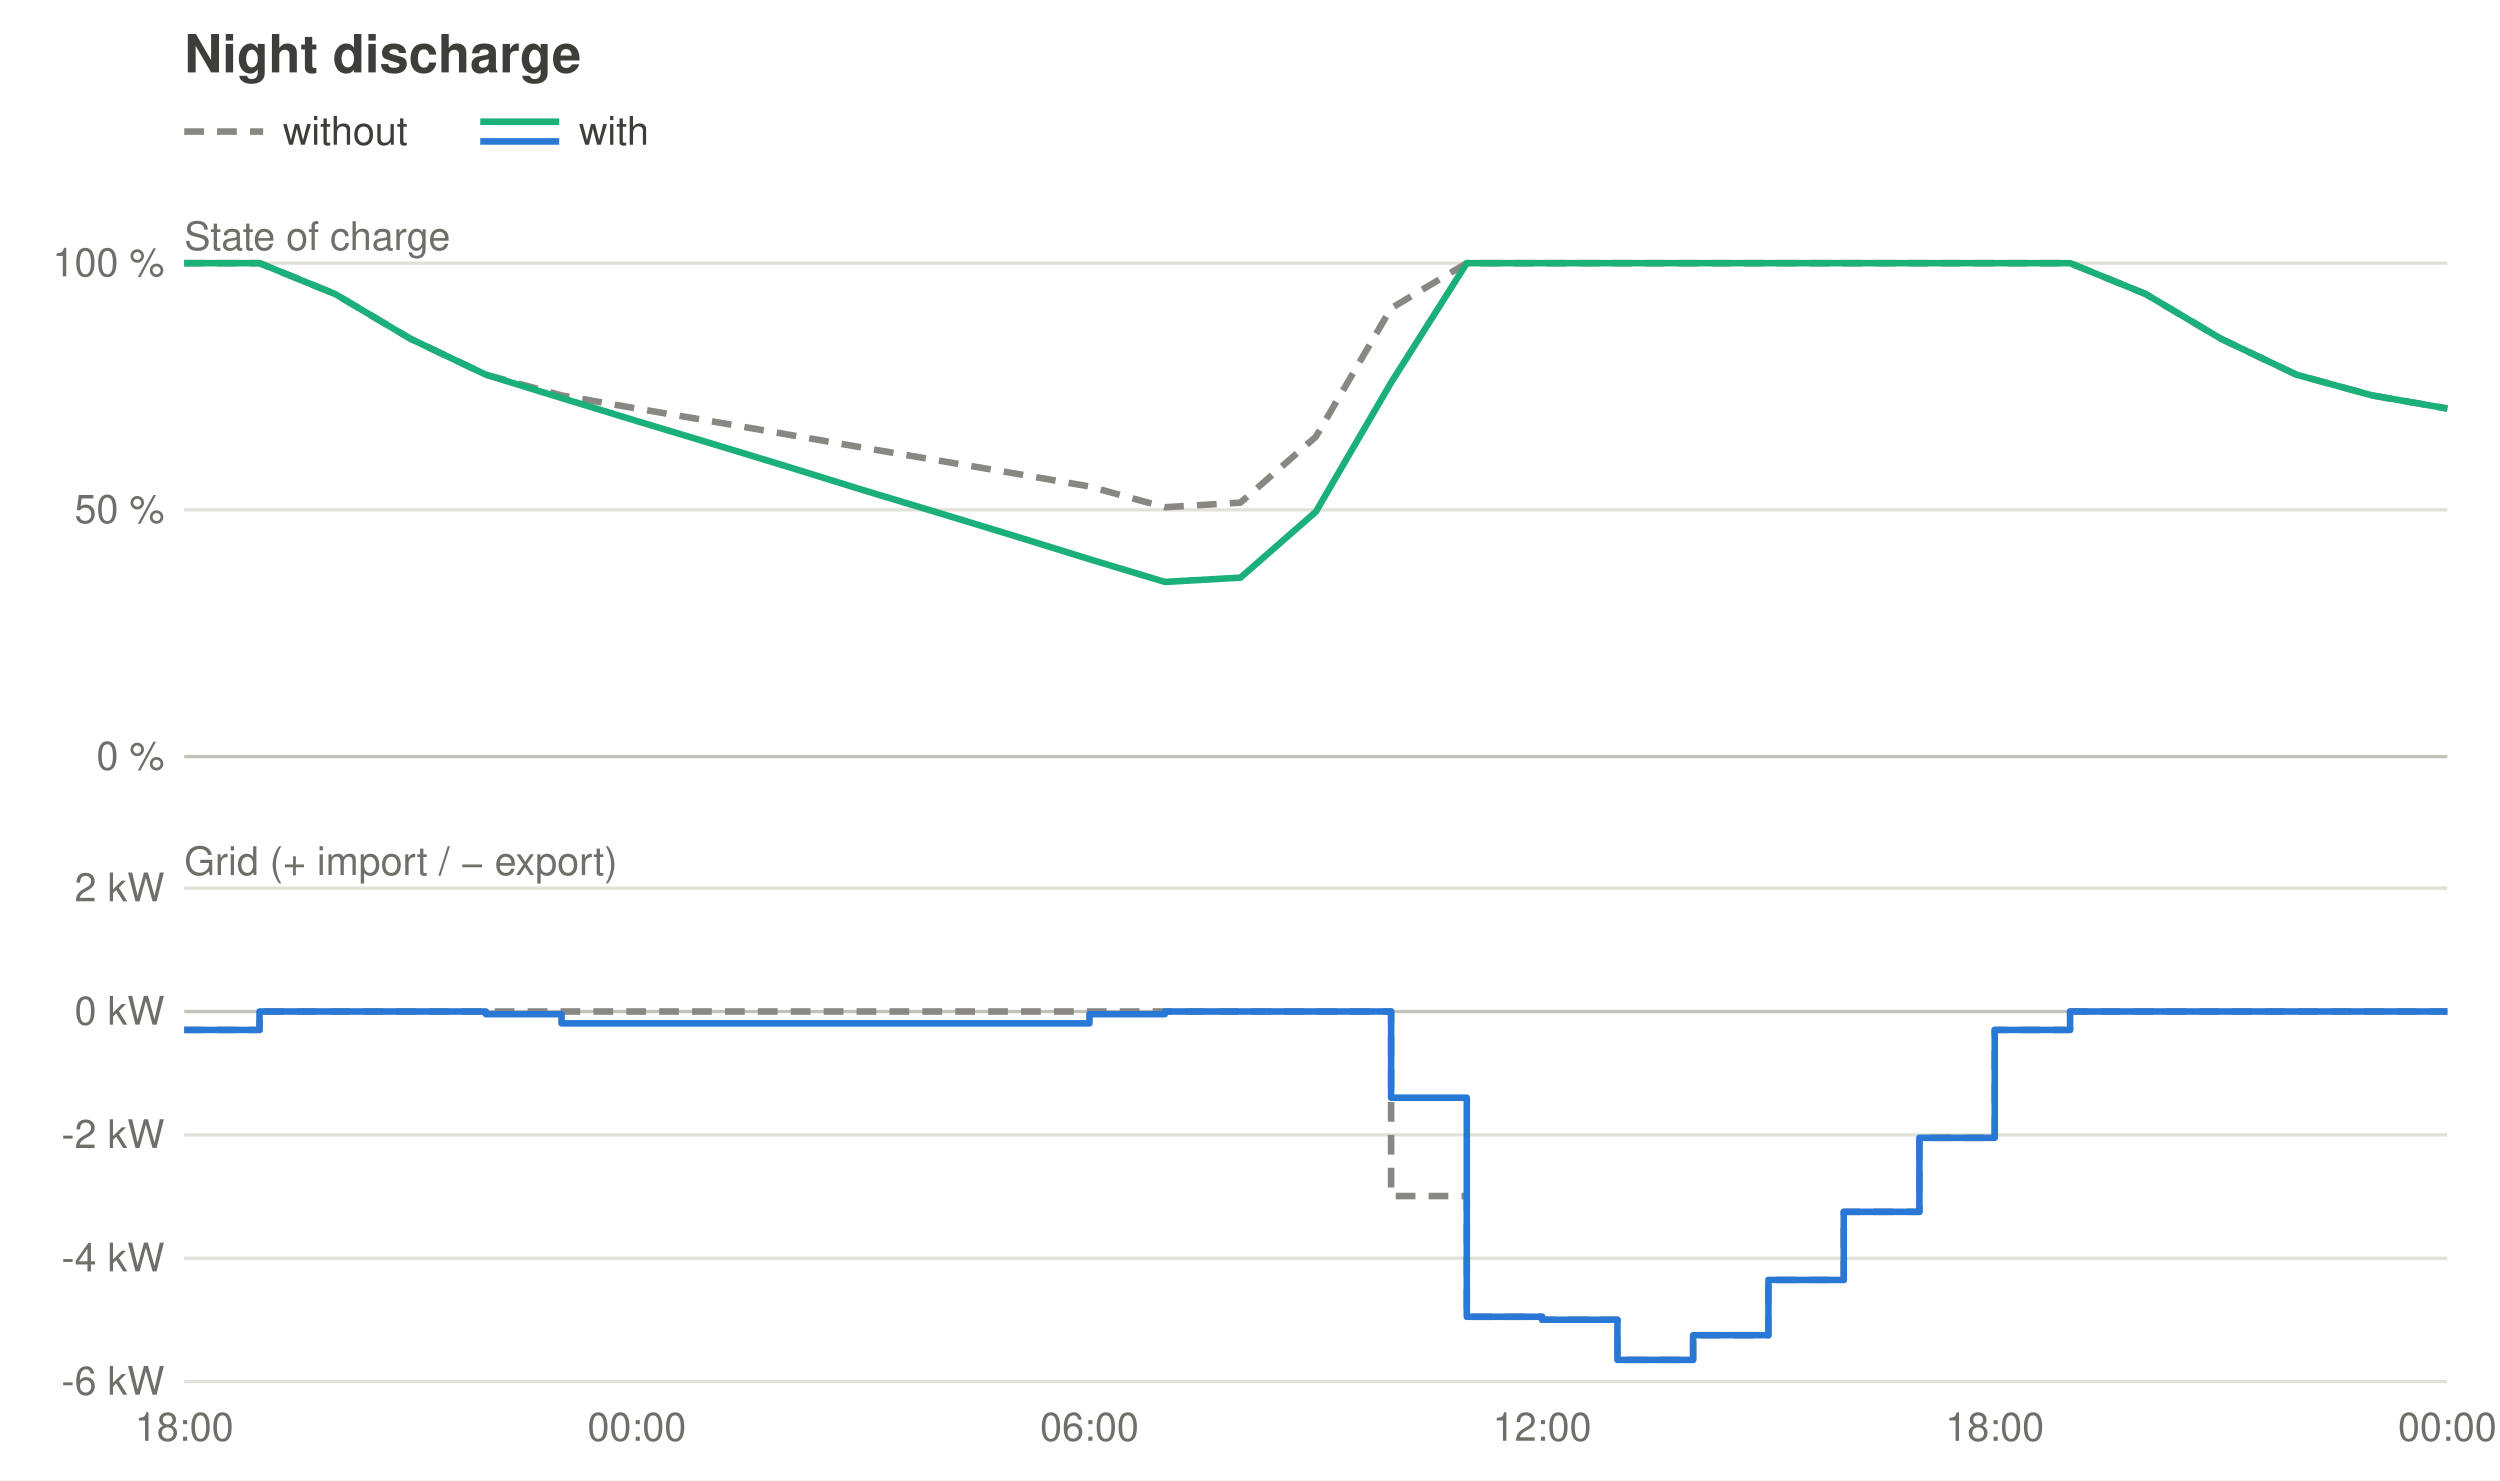
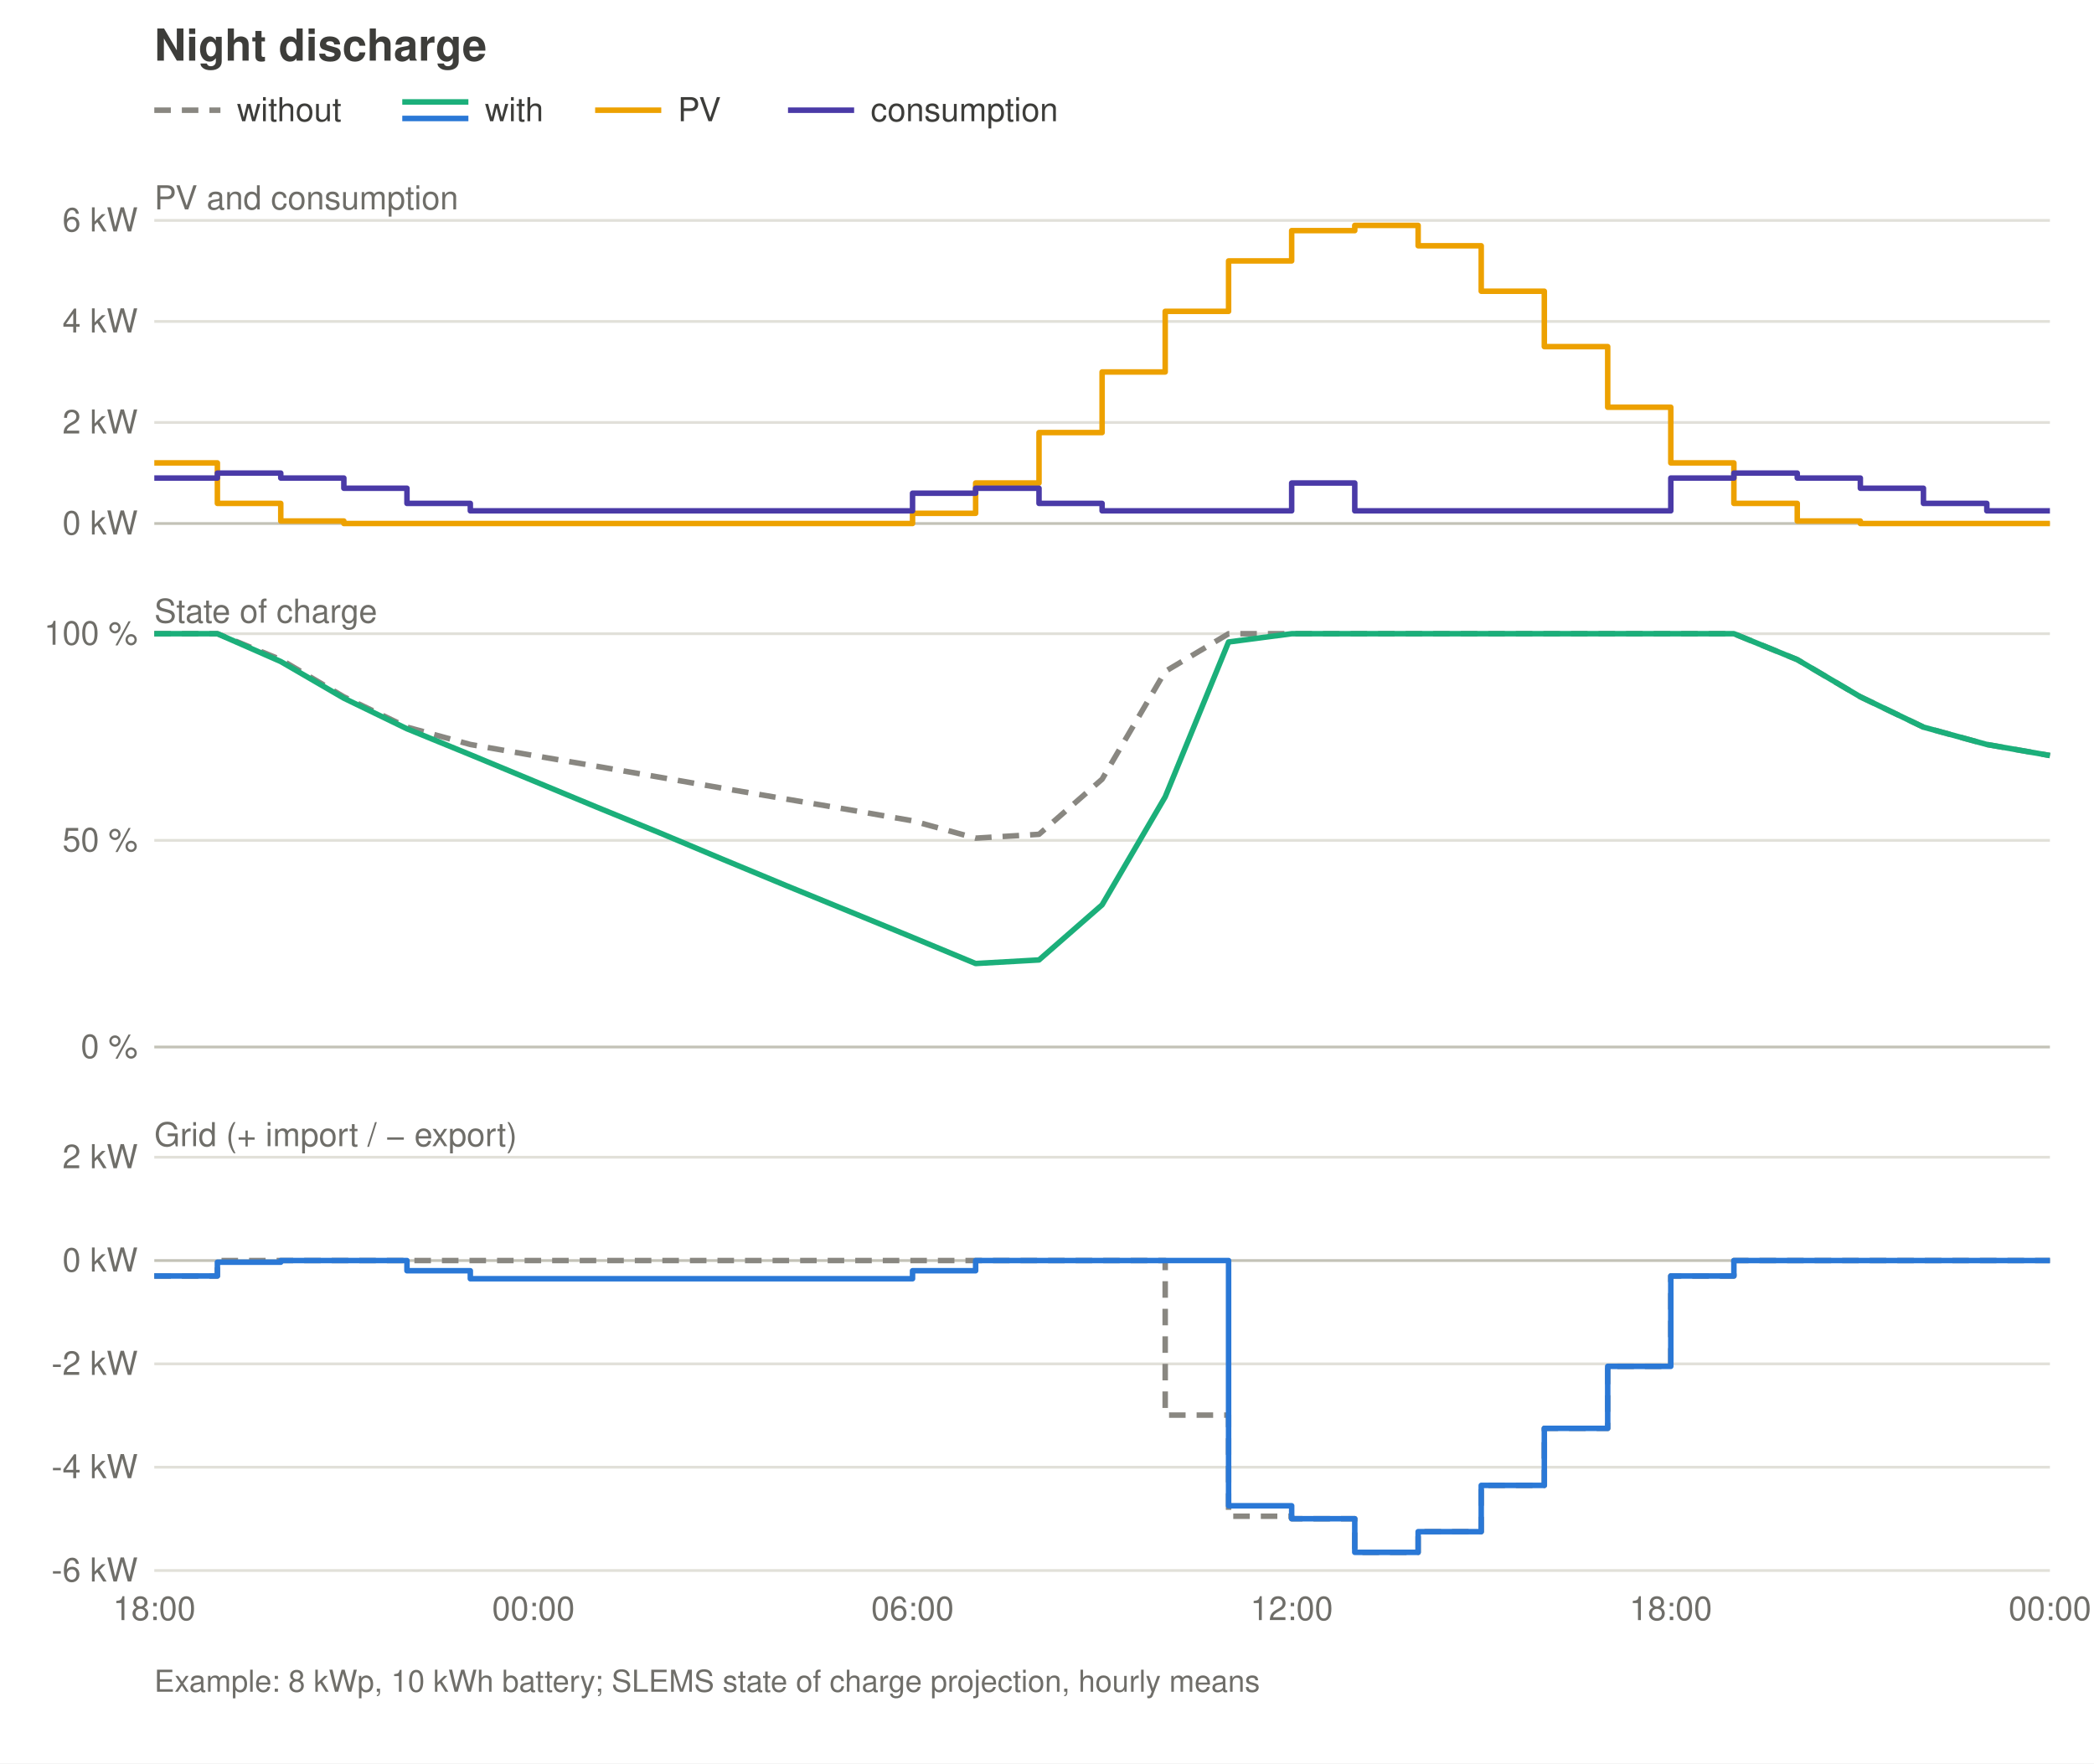
- <svg xmlns="http://www.w3.org/2000/svg" viewBox="0 0 760 450" width="760" height="450" font-family="Helvetica, Arial, sans-serif" font-size="12">
-   <rect width="760" height="450" fill="#ffffff" />
+ <svg xmlns="http://www.w3.org/2000/svg" viewBox="0 0 760 640" width="760" height="640" font-family="Helvetica, Arial, sans-serif" font-size="12">
+   <rect width="760" height="640" fill="#ffffff" />
  <text x="56" y="22" font-size="16" font-weight="bold" fill="#3d3d3a">Night discharge</text>
  <polyline points="56.0,40.0 80.0,40.0" fill="none" stroke="#898781" stroke-width="2" stroke-linejoin="round" stroke-dasharray="6 4" />
  <text x="86" y="44" fill="#3d3d3a">without</text>
  <polyline points="146.0,37.0 170.0,37.0" fill="none" stroke="#1baf7a" stroke-width="2" stroke-linejoin="round" />
  <polyline points="146.0,43.0 170.0,43.0" fill="none" stroke="#2a78d6" stroke-width="2" stroke-linejoin="round" />
  <text x="176" y="44" fill="#3d3d3a">with</text>
-   <text x="56" y="76" fill="#6f6e69">State of charge</text>
-   <line x1="56" x2="744" y1="230.0" y2="230.0" stroke="#c3c2b7" />
-   <text x="50" y="234.0" text-anchor="end" fill="#6f6e69">0 %</text>
-   <line x1="56" x2="744" y1="155.0" y2="155.0" stroke="#e1e0d9" />
-   <text x="50" y="159.0" text-anchor="end" fill="#6f6e69">50 %</text>
+   <polyline points="216.0,40.0 240.0,40.0" fill="none" stroke="#eda100" stroke-width="2" stroke-linejoin="round" />
+   <text x="246" y="44" fill="#3d3d3a">PV</text>
+   <polyline points="286.0,40.0 310.0,40.0" fill="none" stroke="#4a3aa7" stroke-width="2" stroke-linejoin="round" />
+   <text x="316" y="44" fill="#3d3d3a">consumption</text>
+   <text x="56" y="76" fill="#6f6e69">PV and consumption</text>
+   <line x1="56" x2="744" y1="190.0" y2="190.0" stroke="#c3c2b7" />
+   <text x="50" y="194.0" text-anchor="end" fill="#6f6e69">0 kW</text>
+   <line x1="56" x2="744" y1="153.333" y2="153.333" stroke="#e1e0d9" />
+   <text x="50" y="157.333" text-anchor="end" fill="#6f6e69">2 kW</text>
+   <line x1="56" x2="744" y1="116.667" y2="116.667" stroke="#e1e0d9" />
+   <text x="50" y="120.667" text-anchor="end" fill="#6f6e69">4 kW</text>
  <line x1="56" x2="744" y1="80.0" y2="80.0" stroke="#e1e0d9" />
-   <text x="50" y="84.0" text-anchor="end" fill="#6f6e69">100 %</text>
-   <polyline points="56.0,80.0 78.9,80.0 101.9,89.4 124.8,103.0 147.7,113.9 170.7,120.2 193.6,124.2 216.5,128.1 239.5,132.1 262.4,136.1 285.3,140.0 308.3,143.9 331.2,147.9 354.1,154.2 377.1,152.8 400.0,132.8 422.9,93.7 445.9,80.0 468.8,80.0 491.7,80.0 514.7,80.0 537.6,80.0 560.5,80.0 583.5,80.0 606.4,80.0 629.3,80.0 652.3,89.4 675.2,103.0 698.1,113.9 721.1,120.2 744.0,124.2" fill="none" stroke="#898781" stroke-width="2" stroke-linejoin="round" stroke-dasharray="6 4" />
-   <polyline points="56.0,80.0 78.9,80.0 101.9,89.4 124.8,103.0 147.7,113.9 170.7,121.0 193.6,128.0 216.5,134.9 239.5,141.9 262.4,149.0 285.3,155.9 308.3,162.9 331.2,170.0 354.1,176.9 377.1,175.6 400.0,155.6 422.9,116.3 445.9,80.0 468.8,80.0 491.7,80.0 514.7,80.0 537.6,80.0 560.5,80.0 583.5,80.0 606.4,80.0 629.3,80.0 652.3,89.4 675.2,103.0 698.1,113.9 721.1,120.2 744.0,124.2" fill="none" stroke="#1baf7a" stroke-width="2" stroke-linejoin="round" />
-   <text x="56" y="266" fill="#6f6e69">Grid (+ import / − export)</text>
+   <text x="50" y="84.0" text-anchor="end" fill="#6f6e69">6 kW</text>
+   <polyline points="56.0,168.0 78.9,168.0 78.9,182.7 101.9,182.7 101.9,189.1 124.8,189.1 124.8,190.0 147.7,190.0 147.7,190.0 170.7,190.0 170.7,190.0 193.6,190.0 193.6,190.0 216.5,190.0 216.5,190.0 239.5,190.0 239.5,190.0 262.4,190.0 262.4,190.0 285.3,190.0 285.3,190.0 308.3,190.0 308.3,190.0 331.2,190.0 331.2,186.3 354.1,186.3 354.1,175.3 377.1,175.3 377.1,157.0 400.0,157.0 400.0,135.0 422.9,135.0 422.9,113.0 445.9,113.0 445.9,94.7 468.8,94.7 468.8,83.7 491.7,83.7 491.7,81.8 514.7,81.8 514.7,89.2 537.6,89.2 537.6,105.7 560.5,105.7 560.5,125.8 583.5,125.8 583.5,147.8 606.4,147.8 606.4,168.0 629.3,168.0 629.3,182.7 652.3,182.7 652.3,189.1 675.2,189.1 675.2,190.0 698.1,190.0 698.1,190.0 721.1,190.0 721.1,190.0 744.0,190.0" fill="none" stroke="#eda100" stroke-width="2" stroke-linejoin="round" />
+   <polyline points="56.0,173.5 78.9,173.5 78.9,171.7 101.9,171.7 101.9,173.5 124.8,173.5 124.8,177.2 147.7,177.2 147.7,182.7 170.7,182.7 170.7,185.4 193.6,185.4 193.6,185.4 216.5,185.4 216.5,185.4 239.5,185.4 239.5,185.4 262.4,185.4 262.4,185.4 285.3,185.4 285.3,185.4 308.3,185.4 308.3,185.4 331.2,185.4 331.2,179.0 354.1,179.0 354.1,177.2 377.1,177.2 377.1,182.7 400.0,182.7 400.0,185.4 422.9,185.4 422.9,185.4 445.9,185.4 445.9,185.4 468.8,185.4 468.8,175.3 491.7,175.3 491.7,185.4 514.7,185.4 514.7,185.4 537.6,185.4 537.6,185.4 560.5,185.4 560.5,185.4 583.5,185.4 583.5,185.4 606.4,185.4 606.4,173.5 629.3,173.5 629.3,171.7 652.3,171.7 652.3,173.5 675.2,173.5 675.2,177.2 698.1,177.2 698.1,182.7 721.1,182.7 721.1,185.4 744.0,185.4" fill="none" stroke="#4a3aa7" stroke-width="2" stroke-linejoin="round" />
+   <text x="56" y="226" fill="#6f6e69">State of charge</text>
+   <line x1="56" x2="744" y1="380.0" y2="380.0" stroke="#c3c2b7" />
+   <text x="50" y="384.0" text-anchor="end" fill="#6f6e69">0 %</text>
+   <line x1="56" x2="744" y1="305.0" y2="305.0" stroke="#e1e0d9" />
+   <text x="50" y="309.0" text-anchor="end" fill="#6f6e69">50 %</text>
+   <line x1="56" x2="744" y1="230.0" y2="230.0" stroke="#e1e0d9" />
+   <text x="50" y="234.0" text-anchor="end" fill="#6f6e69">100 %</text>
+   <polyline points="56.0,230.0 78.9,230.0 101.9,239.4 124.8,252.9 147.7,263.9 170.7,270.2 193.6,274.2 216.5,278.1 239.5,282.1 262.4,286.1 285.3,290.0 308.3,293.9 331.2,297.9 354.1,304.2 377.1,302.8 400.0,282.8 422.9,243.7 445.9,230.0 468.8,230.0 491.7,230.0 514.7,230.0 537.6,230.0 560.5,230.0 583.5,230.0 606.4,230.0 629.3,230.0 652.3,239.4 675.2,252.9 698.1,263.9 721.1,270.2 744.0,274.2" fill="none" stroke="#898781" stroke-width="2" stroke-linejoin="round" stroke-dasharray="6 4" />
+   <polyline points="56.0,230.0 78.9,230.0 101.9,240.1 124.8,253.4 147.7,264.5 170.7,273.9 193.6,283.4 216.5,292.9 239.5,302.3 262.4,311.9 285.3,321.4 308.3,330.8 331.2,340.2 354.1,349.7 377.1,348.4 400.0,328.4 422.9,289.2 445.9,233.0 468.8,230.0 491.7,230.0 514.7,230.0 537.6,230.0 560.5,230.0 583.5,230.0 606.4,230.0 629.3,230.0 652.3,239.4 675.2,252.9 698.1,263.9 721.1,270.2 744.0,274.2" fill="none" stroke="#1baf7a" stroke-width="2" stroke-linejoin="round" />
+   <text x="56" y="416" fill="#6f6e69">Grid (+ import / − export)</text>
+   <line x1="56" x2="744" y1="570.0" y2="570.0" stroke="#e1e0d9" />
+   <text x="50" y="574.0" text-anchor="end" fill="#6f6e69">-6 kW</text>
+   <line x1="56" x2="744" y1="532.5" y2="532.5" stroke="#e1e0d9" />
+   <text x="50" y="536.5" text-anchor="end" fill="#6f6e69">-4 kW</text>
+   <line x1="56" x2="744" y1="495.0" y2="495.0" stroke="#e1e0d9" />
+   <text x="50" y="499.0" text-anchor="end" fill="#6f6e69">-2 kW</text>
+   <line x1="56" x2="744" y1="457.5" y2="457.5" stroke="#c3c2b7" />
+   <text x="50" y="461.5" text-anchor="end" fill="#6f6e69">0 kW</text>
  <line x1="56" x2="744" y1="420.0" y2="420.0" stroke="#e1e0d9" />
-   <text x="50" y="424.0" text-anchor="end" fill="#6f6e69">-6 kW</text>
-   <line x1="56" x2="744" y1="382.5" y2="382.5" stroke="#e1e0d9" />
-   <text x="50" y="386.5" text-anchor="end" fill="#6f6e69">-4 kW</text>
-   <line x1="56" x2="744" y1="345.0" y2="345.0" stroke="#e1e0d9" />
-   <text x="50" y="349.0" text-anchor="end" fill="#6f6e69">-2 kW</text>
-   <line x1="56" x2="744" y1="307.5" y2="307.5" stroke="#c3c2b7" />
-   <text x="50" y="311.5" text-anchor="end" fill="#6f6e69">0 kW</text>
-   <line x1="56" x2="744" y1="270.0" y2="270.0" stroke="#e1e0d9" />
-   <text x="50" y="274.0" text-anchor="end" fill="#6f6e69">2 kW</text>
-   <polyline points="56.0,313.1 78.9,313.1 78.9,307.5 101.9,307.5 101.9,307.5 124.8,307.5 124.8,307.5 147.7,307.5 147.7,307.5 170.7,307.5 170.7,307.5 193.6,307.5 193.6,307.5 216.5,307.5 216.5,307.5 239.5,307.5 239.5,307.5 262.4,307.5 262.4,307.5 285.3,307.5 285.3,307.5 308.3,307.5 308.3,307.5 331.2,307.5 331.2,307.5 354.1,307.5 354.1,307.5 377.1,307.5 377.1,307.5 400.0,307.5 400.0,307.5 422.9,307.5 422.9,363.6 445.9,363.6 445.9,400.3 468.8,400.3 468.8,401.2 491.7,401.2 491.7,413.4 514.7,413.4 514.7,405.9 537.6,405.9 537.6,389.1 560.5,389.1 560.5,368.4 583.5,368.4 583.5,345.9 606.4,345.9 606.4,313.1 629.3,313.1 629.3,307.5 652.3,307.5 652.3,307.5 675.2,307.5 675.2,307.5 698.1,307.5 698.1,307.5 721.1,307.5 721.1,307.5 744.0,307.5" fill="none" stroke="#898781" stroke-width="2" stroke-linejoin="round" stroke-dasharray="6 4" />
-   <polyline points="56.0,313.1 78.9,313.1 78.9,307.5 101.9,307.5 101.9,307.5 124.8,307.5 124.8,307.5 147.7,307.5 147.7,308.3 170.7,308.3 170.7,311.1 193.6,311.1 193.6,311.1 216.5,311.1 216.5,311.1 239.5,311.1 239.5,311.1 262.4,311.1 262.4,311.1 285.3,311.1 285.3,311.1 308.3,311.1 308.3,311.1 331.2,311.1 331.2,308.3 354.1,308.3 354.1,307.5 377.1,307.5 377.1,307.5 400.0,307.5 400.0,307.5 422.9,307.5 422.9,333.7 445.9,333.7 445.9,400.3 468.8,400.3 468.8,401.2 491.7,401.2 491.7,413.4 514.7,413.4 514.7,405.9 537.6,405.9 537.6,389.1 560.5,389.1 560.5,368.4 583.5,368.4 583.5,345.9 606.4,345.9 606.4,313.1 629.3,313.1 629.3,307.5 652.3,307.5 652.3,307.5 675.2,307.5 675.2,307.5 698.1,307.5 698.1,307.5 721.1,307.5 721.1,307.5 744.0,307.5" fill="none" stroke="#2a78d6" stroke-width="2" stroke-linejoin="round" />
-   <text x="56.0" y="438" text-anchor="middle" fill="#6f6e69">18:00</text>
-   <text x="193.6" y="438" text-anchor="middle" fill="#6f6e69">00:00</text>
-   <text x="331.2" y="438" text-anchor="middle" fill="#6f6e69">06:00</text>
-   <text x="468.8" y="438" text-anchor="middle" fill="#6f6e69">12:00</text>
-   <text x="606.4" y="438" text-anchor="middle" fill="#6f6e69">18:00</text>
-   <text x="744.0" y="438" text-anchor="middle" fill="#6f6e69">00:00</text>
-   <text x="56" y="464" font-size="11" fill="#6f6e69">Example: 8 kWp, 10 kWh battery; SLEMS state of charge projection, hourly means</text>
+   <text x="50" y="424.0" text-anchor="end" fill="#6f6e69">2 kW</text>
+   <polyline points="56.0,463.1 78.9,463.1 78.9,457.5 101.9,457.5 101.9,457.5 124.8,457.5 124.8,457.5 147.7,457.5 147.7,457.5 170.7,457.5 170.7,457.5 193.6,457.5 193.6,457.5 216.5,457.5 216.5,457.5 239.5,457.5 239.5,457.5 262.4,457.5 262.4,457.5 285.3,457.5 285.3,457.5 308.3,457.5 308.3,457.5 331.2,457.5 331.2,457.5 354.1,457.5 354.1,457.5 377.1,457.5 377.1,457.5 400.0,457.5 400.0,457.5 422.9,457.5 422.9,513.6 445.9,513.6 445.9,550.3 468.8,550.3 468.8,551.2 491.7,551.2 491.7,563.4 514.7,563.4 514.7,555.9 537.6,555.9 537.6,539.1 560.5,539.1 560.5,518.4 583.5,518.4 583.5,495.9 606.4,495.9 606.4,463.1 629.3,463.1 629.3,457.5 652.3,457.5 652.3,457.5 675.2,457.5 675.2,457.5 698.1,457.5 698.1,457.5 721.1,457.5 721.1,457.5 744.0,457.5" fill="none" stroke="#898781" stroke-width="2" stroke-linejoin="round" stroke-dasharray="6 4" />
+   <polyline points="56.0,463.1 78.9,463.1 78.9,458.1 101.9,458.1 101.9,457.5 124.8,457.5 124.8,457.5 147.7,457.5 147.7,461.2 170.7,461.2 170.7,464.1 193.6,464.1 193.6,464.1 216.5,464.1 216.5,464.1 239.5,464.1 239.5,464.1 262.4,464.1 262.4,464.1 285.3,464.1 285.3,464.1 308.3,464.1 308.3,464.1 331.2,464.1 331.2,461.2 354.1,461.2 354.1,457.5 377.1,457.5 377.1,457.5 400.0,457.5 400.0,457.5 422.9,457.5 422.9,457.5 445.9,457.5 445.9,546.5 468.8,546.5 468.8,551.2 491.7,551.2 491.7,563.4 514.7,563.4 514.7,555.9 537.6,555.9 537.6,539.1 560.5,539.1 560.5,518.4 583.5,518.4 583.5,495.9 606.4,495.9 606.4,463.1 629.3,463.1 629.3,457.5 652.3,457.5 652.3,457.5 675.2,457.5 675.2,457.5 698.1,457.5 698.1,457.5 721.1,457.5 721.1,457.5 744.0,457.5" fill="none" stroke="#2a78d6" stroke-width="2" stroke-linejoin="round" />
+   <text x="56.0" y="588" text-anchor="middle" fill="#6f6e69">18:00</text>
+   <text x="193.6" y="588" text-anchor="middle" fill="#6f6e69">00:00</text>
+   <text x="331.2" y="588" text-anchor="middle" fill="#6f6e69">06:00</text>
+   <text x="468.8" y="588" text-anchor="middle" fill="#6f6e69">12:00</text>
+   <text x="606.4" y="588" text-anchor="middle" fill="#6f6e69">18:00</text>
+   <text x="744.0" y="588" text-anchor="middle" fill="#6f6e69">00:00</text>
+   <text x="56" y="614" font-size="11" fill="#6f6e69">Example: 8 kWp, 10 kWh battery; SLEMS state of charge projection, hourly means</text>
</svg>
